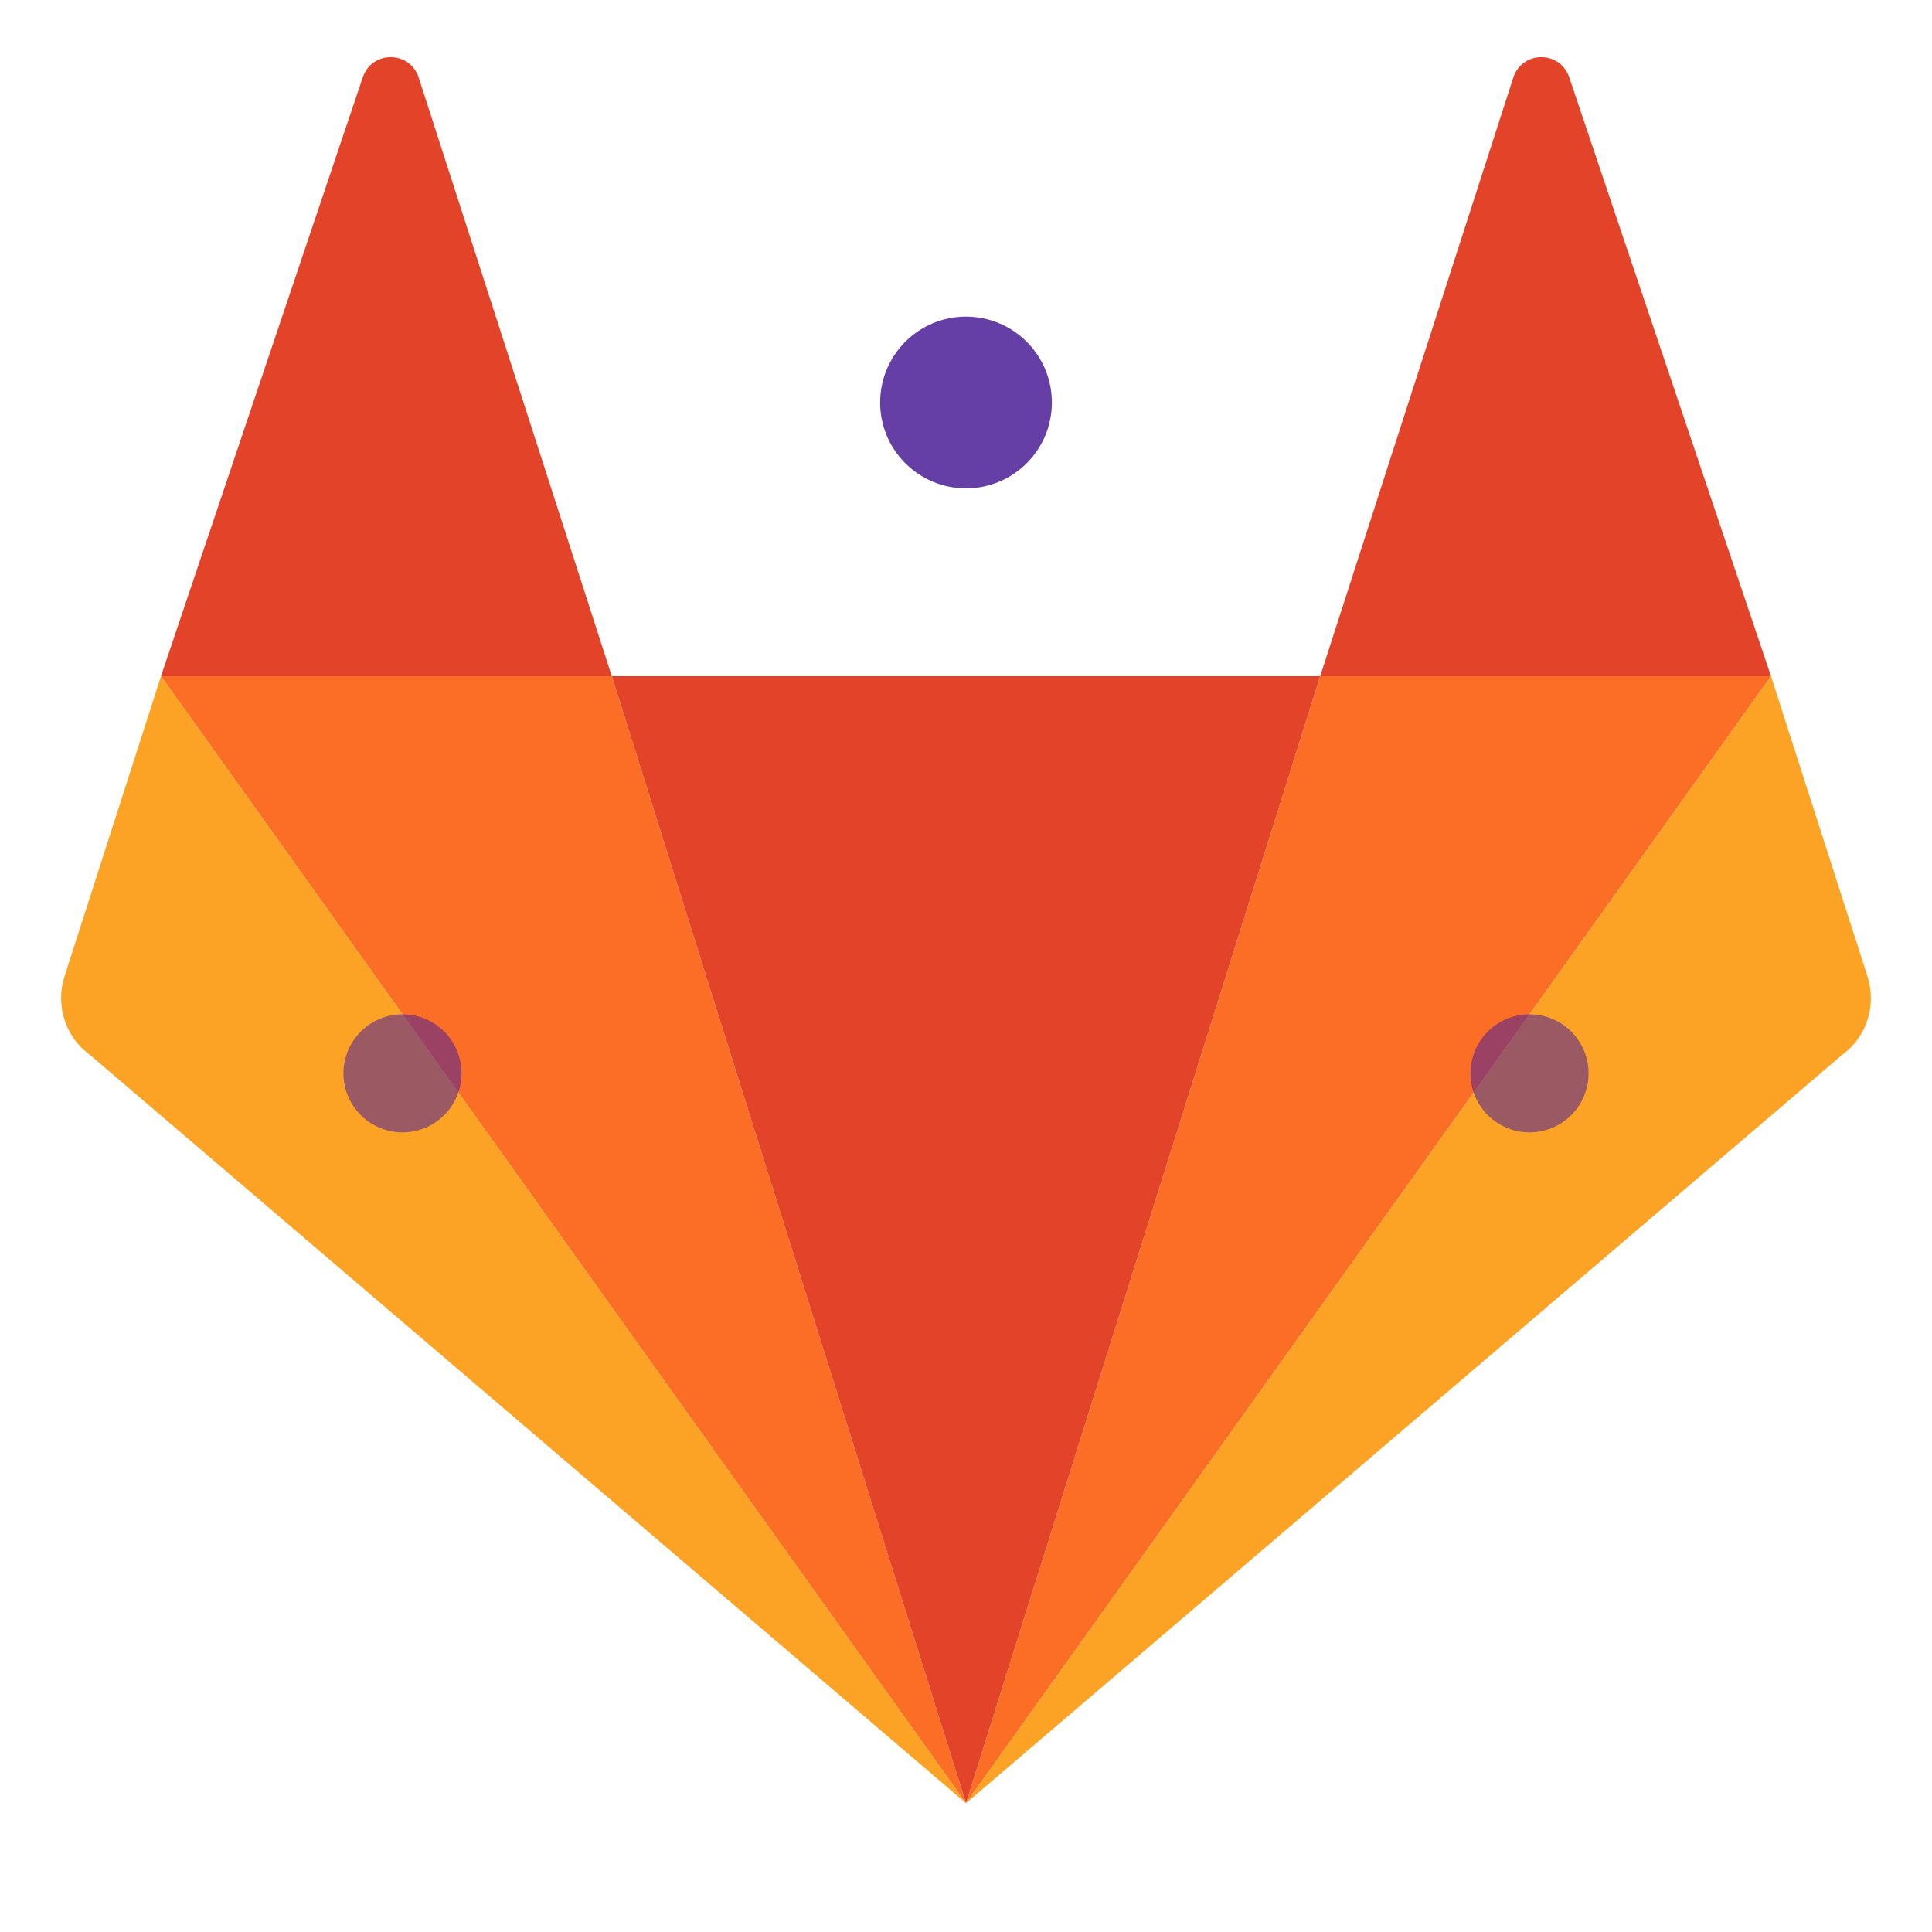
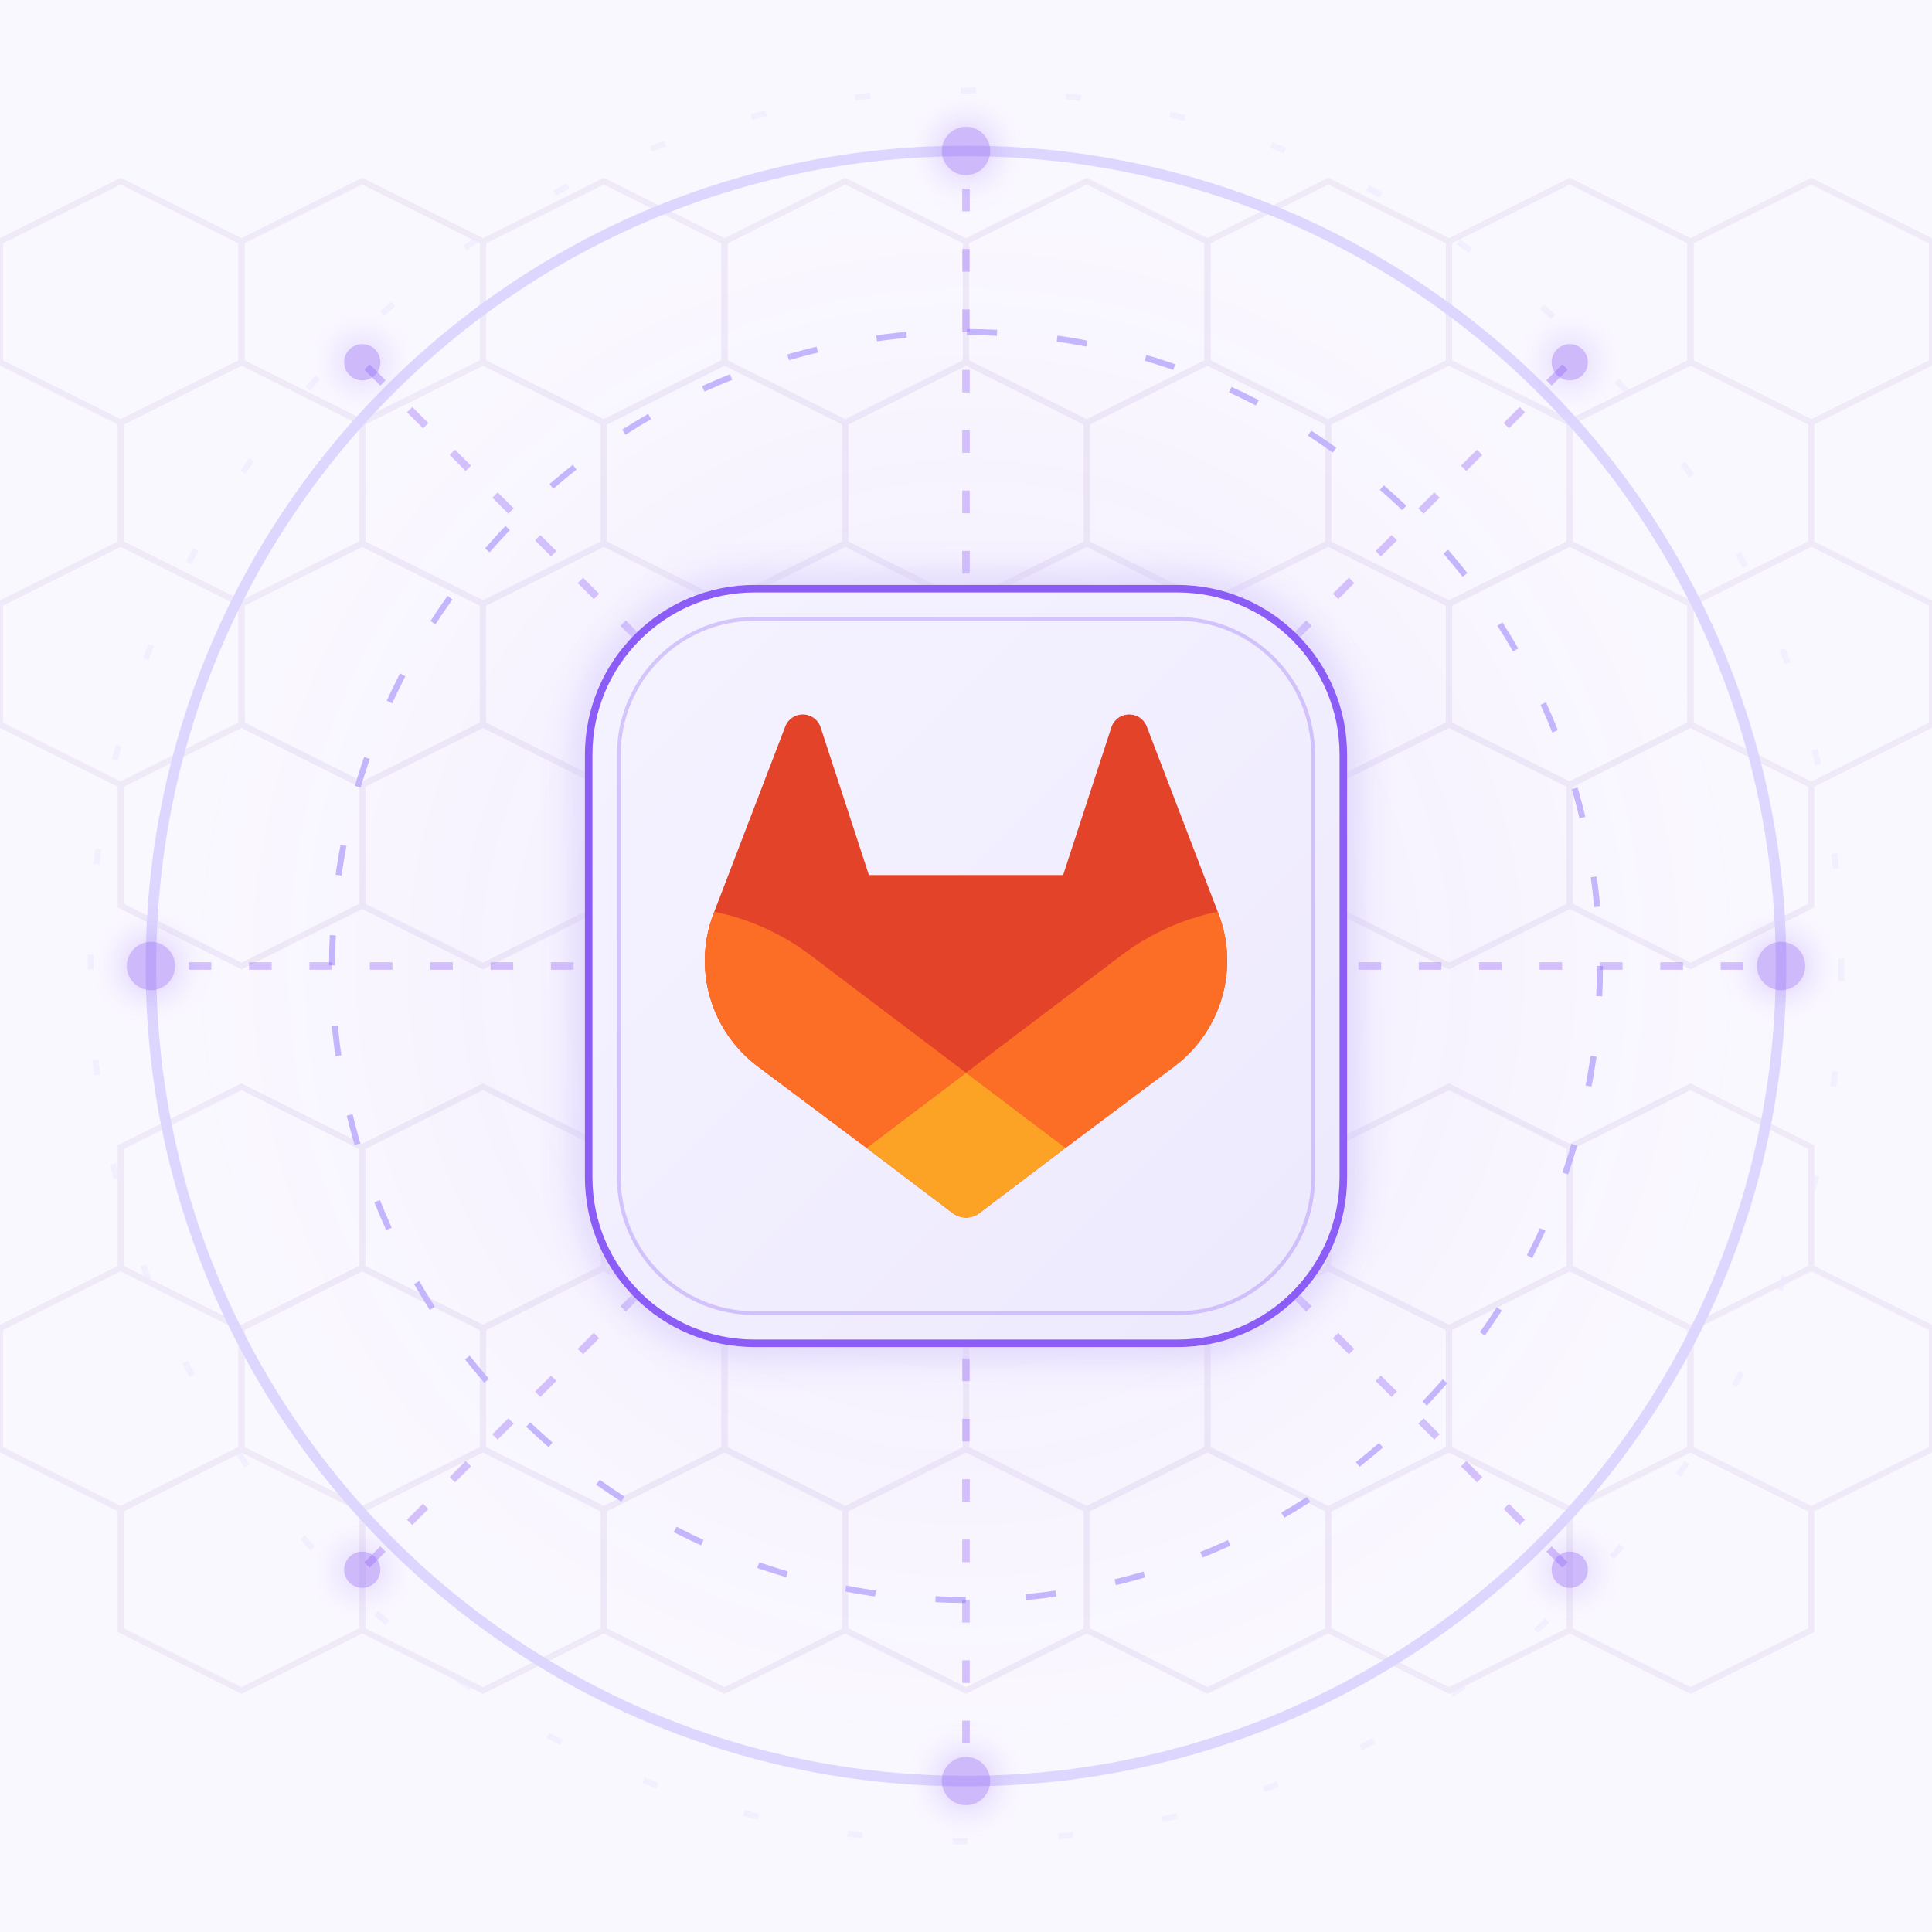
- <svg xmlns="http://www.w3.org/2000/svg" viewBox="0 0 36 36" fill="none">
-   <path d="M18 33.6L24.6 12.6H11.4L18 33.6Z" fill="#E24329" />
-   <path d="M18 33.6L11.4 12.6H3L18 33.6Z" fill="#FC6D26" />
-   <path d="M3 12.6L1.2 18.2C1.03 18.74 1.22 19.33 1.68 19.66L18 33.6L3 12.6Z" fill="#FCA326" />
-   <path d="M3 12.6H11.4L7.8 1.44C7.63 0.94 6.93 0.94 6.76 1.44L3 12.6Z" fill="#E24329" />
-   <path d="M18 33.6L24.6 12.6H33L18 33.6Z" fill="#FC6D26" />
-   <path d="M33 12.6L34.8 18.2C34.97 18.74 34.78 19.33 34.32 19.66L18 33.6L33 12.6Z" fill="#FCA326" />
-   <path d="M33 12.6H24.6L28.2 1.44C28.37 0.94 29.07 0.94 29.24 1.44L33 12.6Z" fill="#E24329" />
-   <circle cx="18" cy="7.5" r="1.6" fill="#4a1d96" opacity="0.85" />
-   <circle cx="7.5" cy="20" r="1.1" fill="#4a1d96" opacity="0.55" />
-   <circle cx="28.5" cy="20" r="1.1" fill="#4a1d96" opacity="0.55" />
+ <svg xmlns="http://www.w3.org/2000/svg" viewBox="0 0 128 128">
+   <defs>
+     <filter id="glow" x="-20%" y="-20%" width="140%" height="140%">
+       <feGaussianBlur stdDeviation="1.2" result="blur" />
+       <feComposite in="SourceGraphic" in2="blur" operator="over" />
+     </filter>
+     <linearGradient id="core-grad" x1="0%" y1="0%" x2="100%" y2="100%">
+       <stop offset="0%" stop-color="#f5f3ff" />
+       <stop offset="100%" stop-color="#ede9fe" />
+     </linearGradient>
+     <radialGradient id="aura" cx="0.5" cy="0.5" r="0.5">
+       <stop offset="0%" stop-color="#7C3AED" stop-opacity="0.06" />
+       <stop offset="100%" stop-color="#7C3AED" stop-opacity="0" />
+     </radialGradient>
+   </defs>
+   <rect width="128" height="128" fill="#FAF8FF" />
+   <g stroke="#E9E3F5" stroke-width="0.4" fill="none" opacity="0.7">
+     <path d="M0,16 L8,12 16,16 16,24 8,28 0,24Z" />
+     <path d="M16,16 L24,12 32,16 32,24 24,28 16,24Z" />
+     <path d="M32,16 L40,12 48,16 48,24 40,28 32,24Z" />
+     <path d="M48,16 L56,12 64,16 64,24 56,28 48,24Z" />
+     <path d="M64,16 L72,12 80,16 80,24 72,28 64,24Z" />
+     <path d="M80,16 L88,12 96,16 96,24 88,28 80,24Z" />
+     <path d="M96,16 L104,12 112,16 112,24 104,28 96,24Z" />
+     <path d="M112,16 L120,12 128,16 128,24 120,28 112,24Z" />
+     <path d="M8,28 L16,24 24,28 24,36 16,40 8,36Z" />
+     <path d="M24,28 L32,24 40,28 40,36 32,40 24,36Z" />
+     <path d="M40,28 L48,24 56,28 56,36 48,40 40,36Z" />
+     <path d="M56,28 L64,24 72,28 72,36 64,40 56,36Z" />
+     <path d="M72,28 L80,24 88,28 88,36 80,40 72,36Z" />
+     <path d="M88,28 L96,24 104,28 104,36 96,40 88,36Z" />
+     <path d="M104,28 L112,24 120,28 120,36 112,40 104,36Z" />
+     <path d="M0,40 L8,36 16,40 16,48 8,52 0,48Z" />
+     <path d="M16,40 L24,36 32,40 32,48 24,52 16,48Z" />
+     <path d="M32,40 L40,36 48,40 48,48 40,52 32,48Z" />
+     <path d="M48,40 L56,36 64,40 64,48 56,52 48,48Z" />
+     <path d="M64,40 L72,36 80,40 80,48 72,52 64,48Z" />
+     <path d="M80,40 L88,36 96,40 96,48 88,52 80,48Z" />
+     <path d="M96,40 L104,36 112,40 112,48 104,52 96,48Z" />
+     <path d="M112,40 L120,36 128,40 128,48 120,52 112,48Z" />
+     <path d="M8,52 L16,48 24,52 24,60 16,64 8,60Z" />
+     <path d="M24,52 L32,48 40,52 40,60 32,64 24,60Z" />
+     <path d="M40,52 L48,48 56,52 56,60 48,64 40,60Z" />
+     <path d="M72,52 L80,48 88,52 88,60 80,64 72,60Z" />
+     <path d="M88,52 L96,48 104,52 104,60 96,64 88,60Z" />
+     <path d="M104,52 L112,48 120,52 120,60 112,64 104,60Z" />
+     <path d="M8,76 L16,72 24,76 24,84 16,88 8,84Z" />
+     <path d="M24,76 L32,72 40,76 40,84 32,88 24,84Z" />
+     <path d="M88,76 L96,72 104,76 104,84 96,88 88,84Z" />
+     <path d="M104,76 L112,72 120,76 120,84 112,88 104,84Z" />
+     <path d="M0,88 L8,84 16,88 16,96 8,100 0,96Z" />
+     <path d="M16,88 L24,84 32,88 32,96 24,100 16,96Z" />
+     <path d="M32,88 L40,84 48,88 48,96 40,100 32,96Z" />
+     <path d="M48,88 L56,84 64,88 64,96 56,100 48,96Z" />
+     <path d="M64,88 L72,84 80,88 80,96 72,100 64,96Z" />
+     <path d="M80,88 L88,84 96,88 96,96 88,100 80,96Z" />
+     <path d="M96,88 L104,84 112,88 112,96 104,100 96,96Z" />
+     <path d="M112,88 L120,84 128,88 128,96 120,100 112,96Z" />
+     <path d="M8,100 L16,96 24,100 24,108 16,112 8,108Z" />
+     <path d="M24,100 L32,96 40,100 40,108 32,112 24,108Z" />
+     <path d="M40,100 L48,96 56,100 56,108 48,112 40,108Z" />
+     <path d="M56,100 L64,96 72,100 72,108 64,112 56,108Z" />
+     <path d="M72,100 L80,96 88,100 88,108 80,112 72,108Z" />
+     <path d="M88,100 L96,96 104,100 104,108 96,112 88,108Z" />
+     <path d="M104,100 L112,96 120,100 120,108 112,112 104,108Z" />
+   </g>
+   <circle cx="64" cy="64" r="52" fill="url(#aura)" />
+   <circle cx="64" cy="64" r="54" stroke="#DDD6FE" stroke-width="0.7" fill="none" />
+   <circle cx="64" cy="64" r="42" stroke="#C4B5FD" stroke-width="0.4" stroke-dasharray="2 4" fill="none" />
+   <circle cx="64" cy="64" r="58" stroke="#EDE9FE" stroke-width="0.4" stroke-dasharray="1 6" fill="none" opacity="0.6" />
+   <g stroke="#8B5CF6" stroke-width="0.5" stroke-dasharray="1.5 2.5" opacity="0.35">
+     <line x1="64" y1="42" x2="64" y2="10" />
+     <line x1="64" y1="86" x2="64" y2="118" />
+     <line x1="42" y1="64" x2="10" y2="64" />
+     <line x1="86" y1="64" x2="118" y2="64" />
+     <line x1="48" y1="48" x2="24" y2="24" />
+     <line x1="80" y1="48" x2="104" y2="24" />
+     <line x1="48" y1="80" x2="24" y2="104" />
+     <line x1="80" y1="80" x2="104" y2="104" />
+   </g>
+   <g fill="#8B5CF6" opacity="0.4" filter="url(#glow)">
+     <circle cx="10" cy="64" r="1.6" />
+     <circle cx="118" cy="64" r="1.6" />
+     <circle cx="64" cy="10" r="1.6" />
+     <circle cx="64" cy="118" r="1.6" />
+     <circle cx="24" cy="24" r="1.2" />
+     <circle cx="104" cy="24" r="1.2" />
+     <circle cx="24" cy="104" r="1.2" />
+     <circle cx="104" cy="104" r="1.2" />
+   </g>
+   <rect x="39" y="39" width="50" height="50" rx="11" fill="url(#core-grad)" stroke="#8B5CF6" stroke-width="0.5" filter="url(#glow)" />
+   <rect x="41" y="41" width="46" height="46" rx="9" fill="none" stroke="#8B5CF6" stroke-width="0.25" opacity="0.3" />
+   <svg x="44" y="44" width="40" height="40" viewBox="100 100 180 180">
+     <path fill="#E24329" d="M265.264,174.372l-.213-.558-21.199-55.309c-.424-1.084-1.185-1.996-2.177-2.627-.988-.634-2.147-.933-3.323-.87-1.169.062-2.292.489-3.208,1.218-.91.736-1.566,1.73-1.875,2.853l-14.313,43.807h-57.91l-14.313-43.807c-.309-1.123-.965-2.118-1.875-2.853-.916-.729-2.039-1.156-3.208-1.218-1.175-.062-2.335.236-3.323.87-.992.63-1.753,1.543-2.177,2.627l-21.199,55.312-.213.555c-6.282,16.385-.929,34.908,13.059,45.488.026.016.049.036.076.056l.187.141,32.291,24.174,15.972,12.09,9.72,7.349c2.341,1.773,5.579,1.773,7.92,0l9.719-7.349,15.968-12.09,32.481-24.315c.03-.023.056-.043.085-.066,13.978-10.58,19.327-29.096,13.049-45.478Z" />
+     <path fill="#FC6D26" d="M265.264,174.372l-.213-.558c-10.517,2.161-20.204,6.61-28.498,12.816-.135.099-25.205,19.058-46.552,35.197,15.85,11.985,29.648,22.404,29.648,22.404l32.481-24.315c.03-.023.056-.043.085-.066,13.978-10.58,19.327-29.096,13.049-45.478Z" />
+     <path fill="#FCA326" d="M160.35,244.231l15.972,12.09,9.72,7.349c2.341,1.773,5.579,1.773,7.92,0l9.719-7.349,15.968-12.09s-13.798-10.419-29.648-22.404c-15.853,11.985-29.651,22.404-29.651,22.404Z" />
+     <path fill="#FC6D26" d="M143.446,186.63c-8.291-6.203-17.974-10.655-28.495-12.813l-.213.555c-6.282,16.385-.929,34.908,13.059,45.488.026.016.049.036.076.056l.187.141,32.291,24.174s13.798-10.419,29.651-22.404c-21.347-16.139-46.42-35.098-46.555-35.197Z" />
+   </svg>
</svg>
